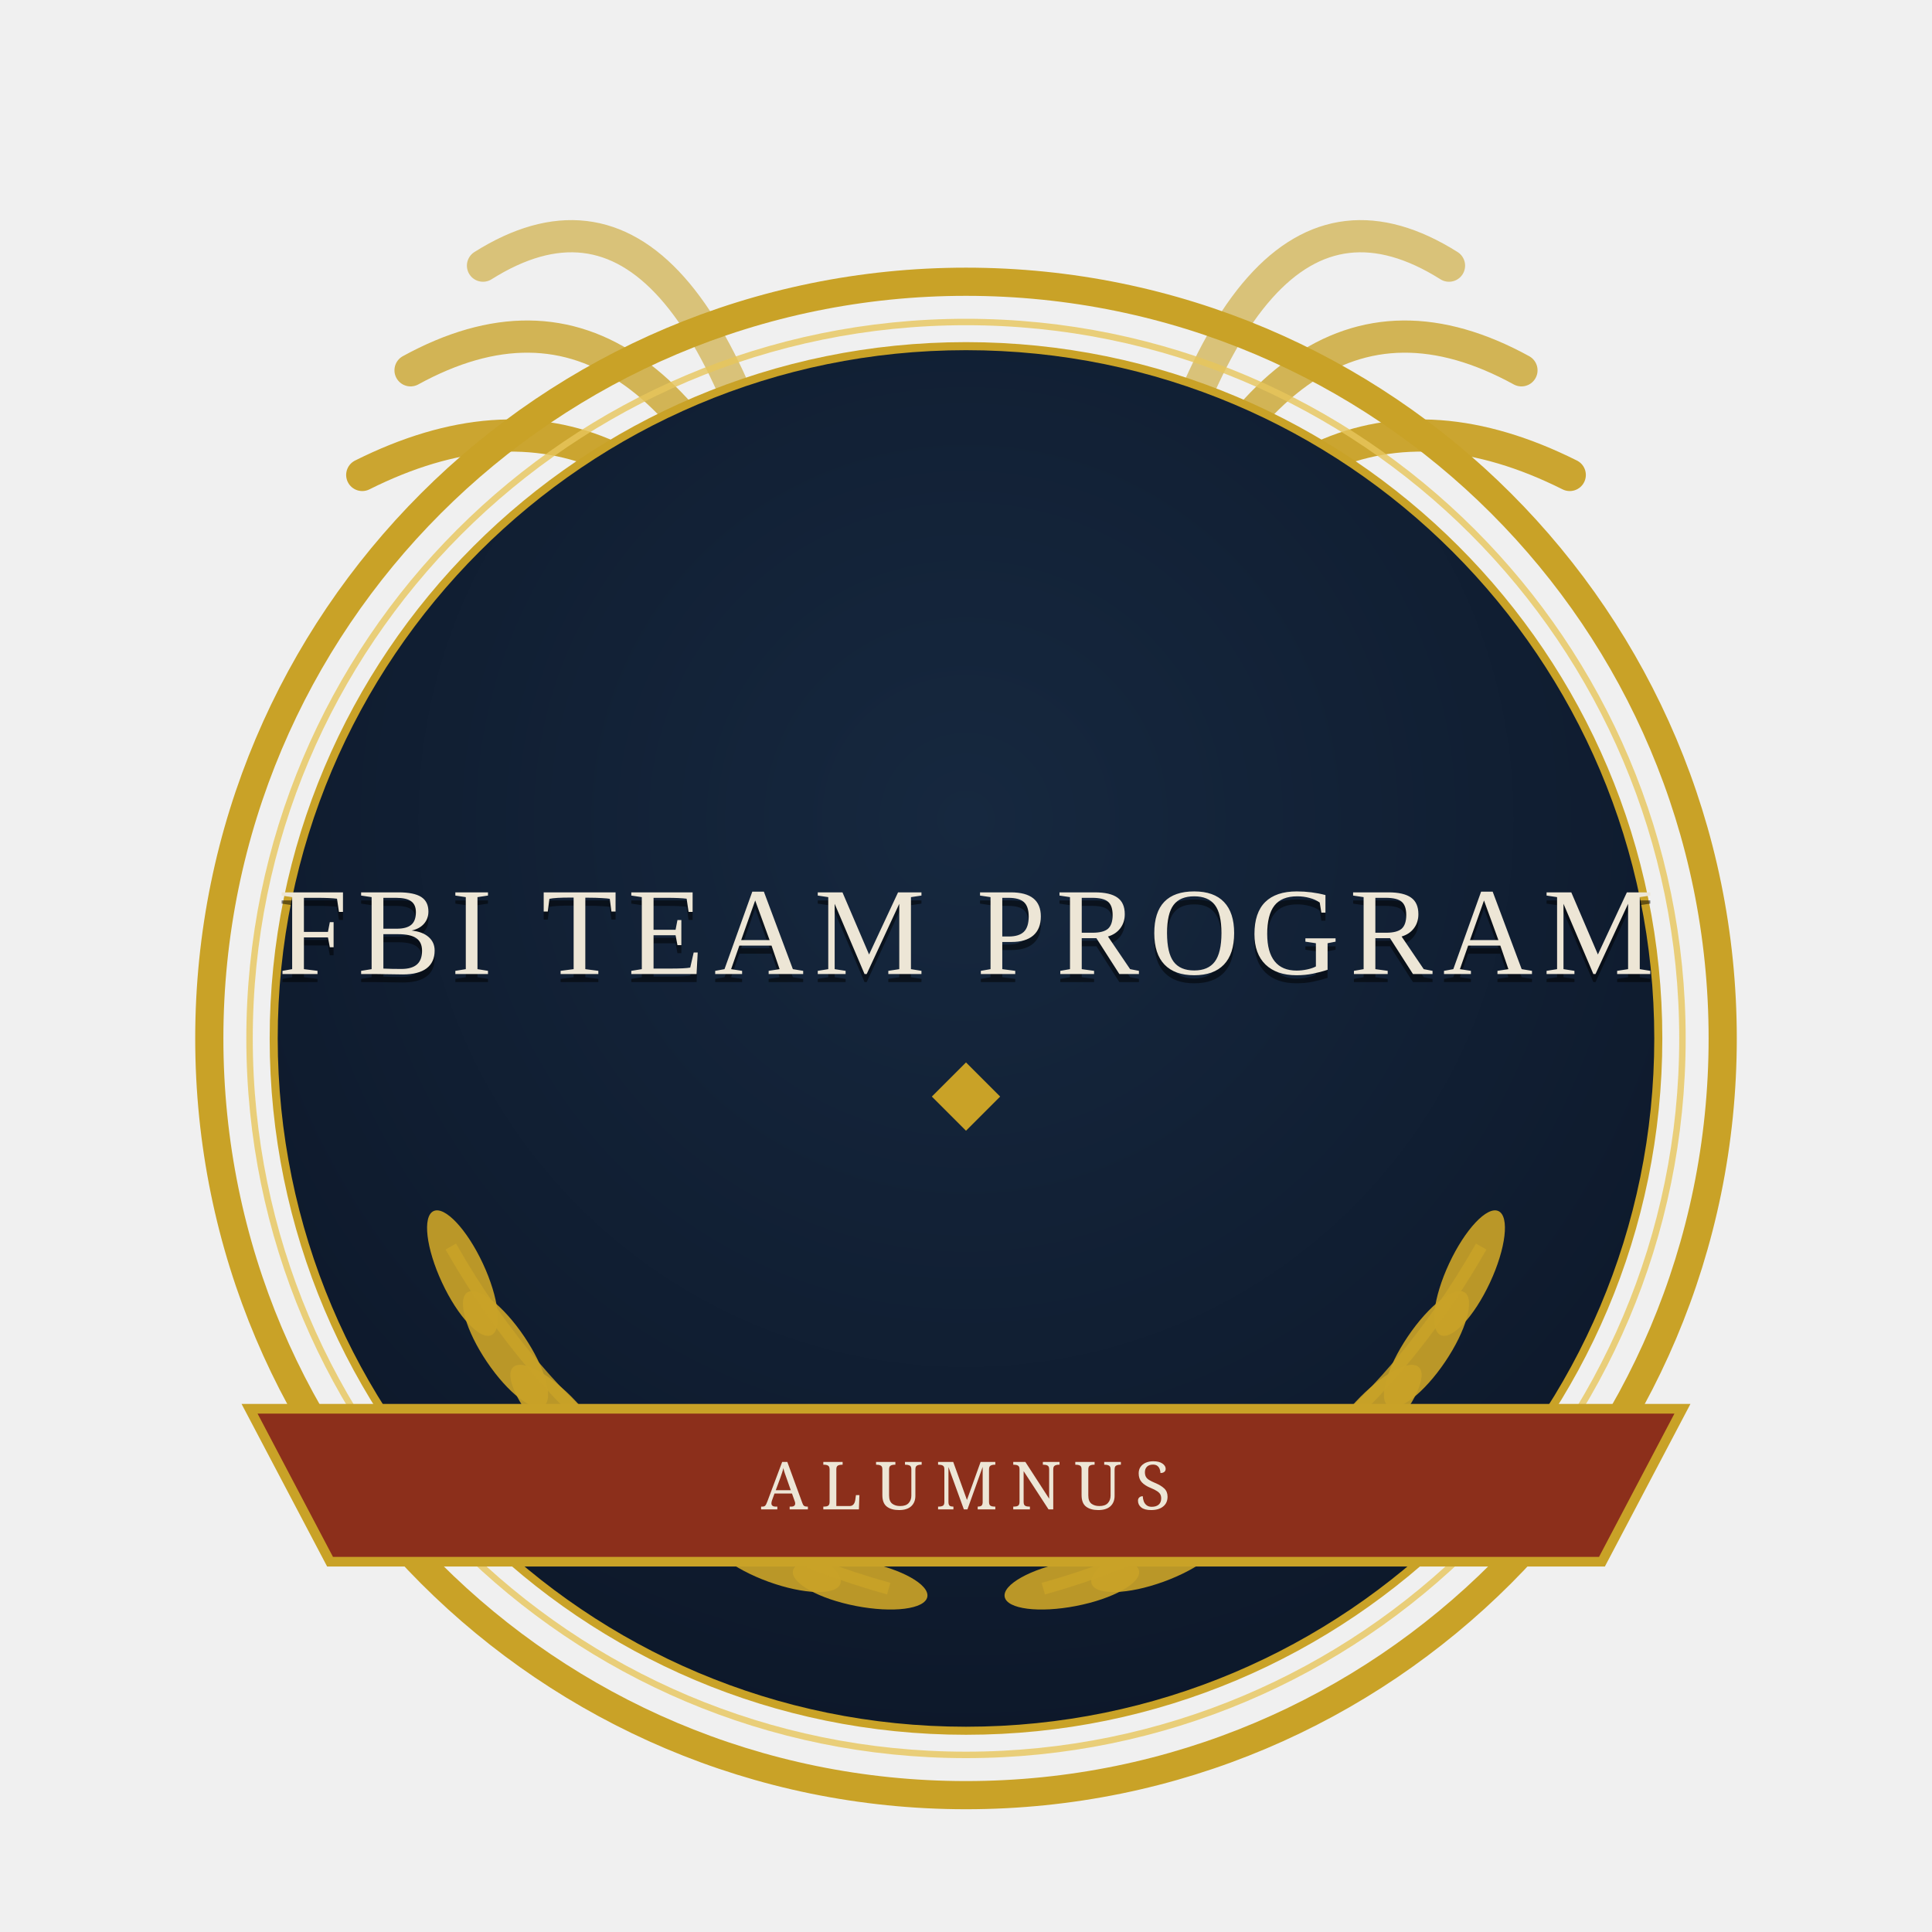
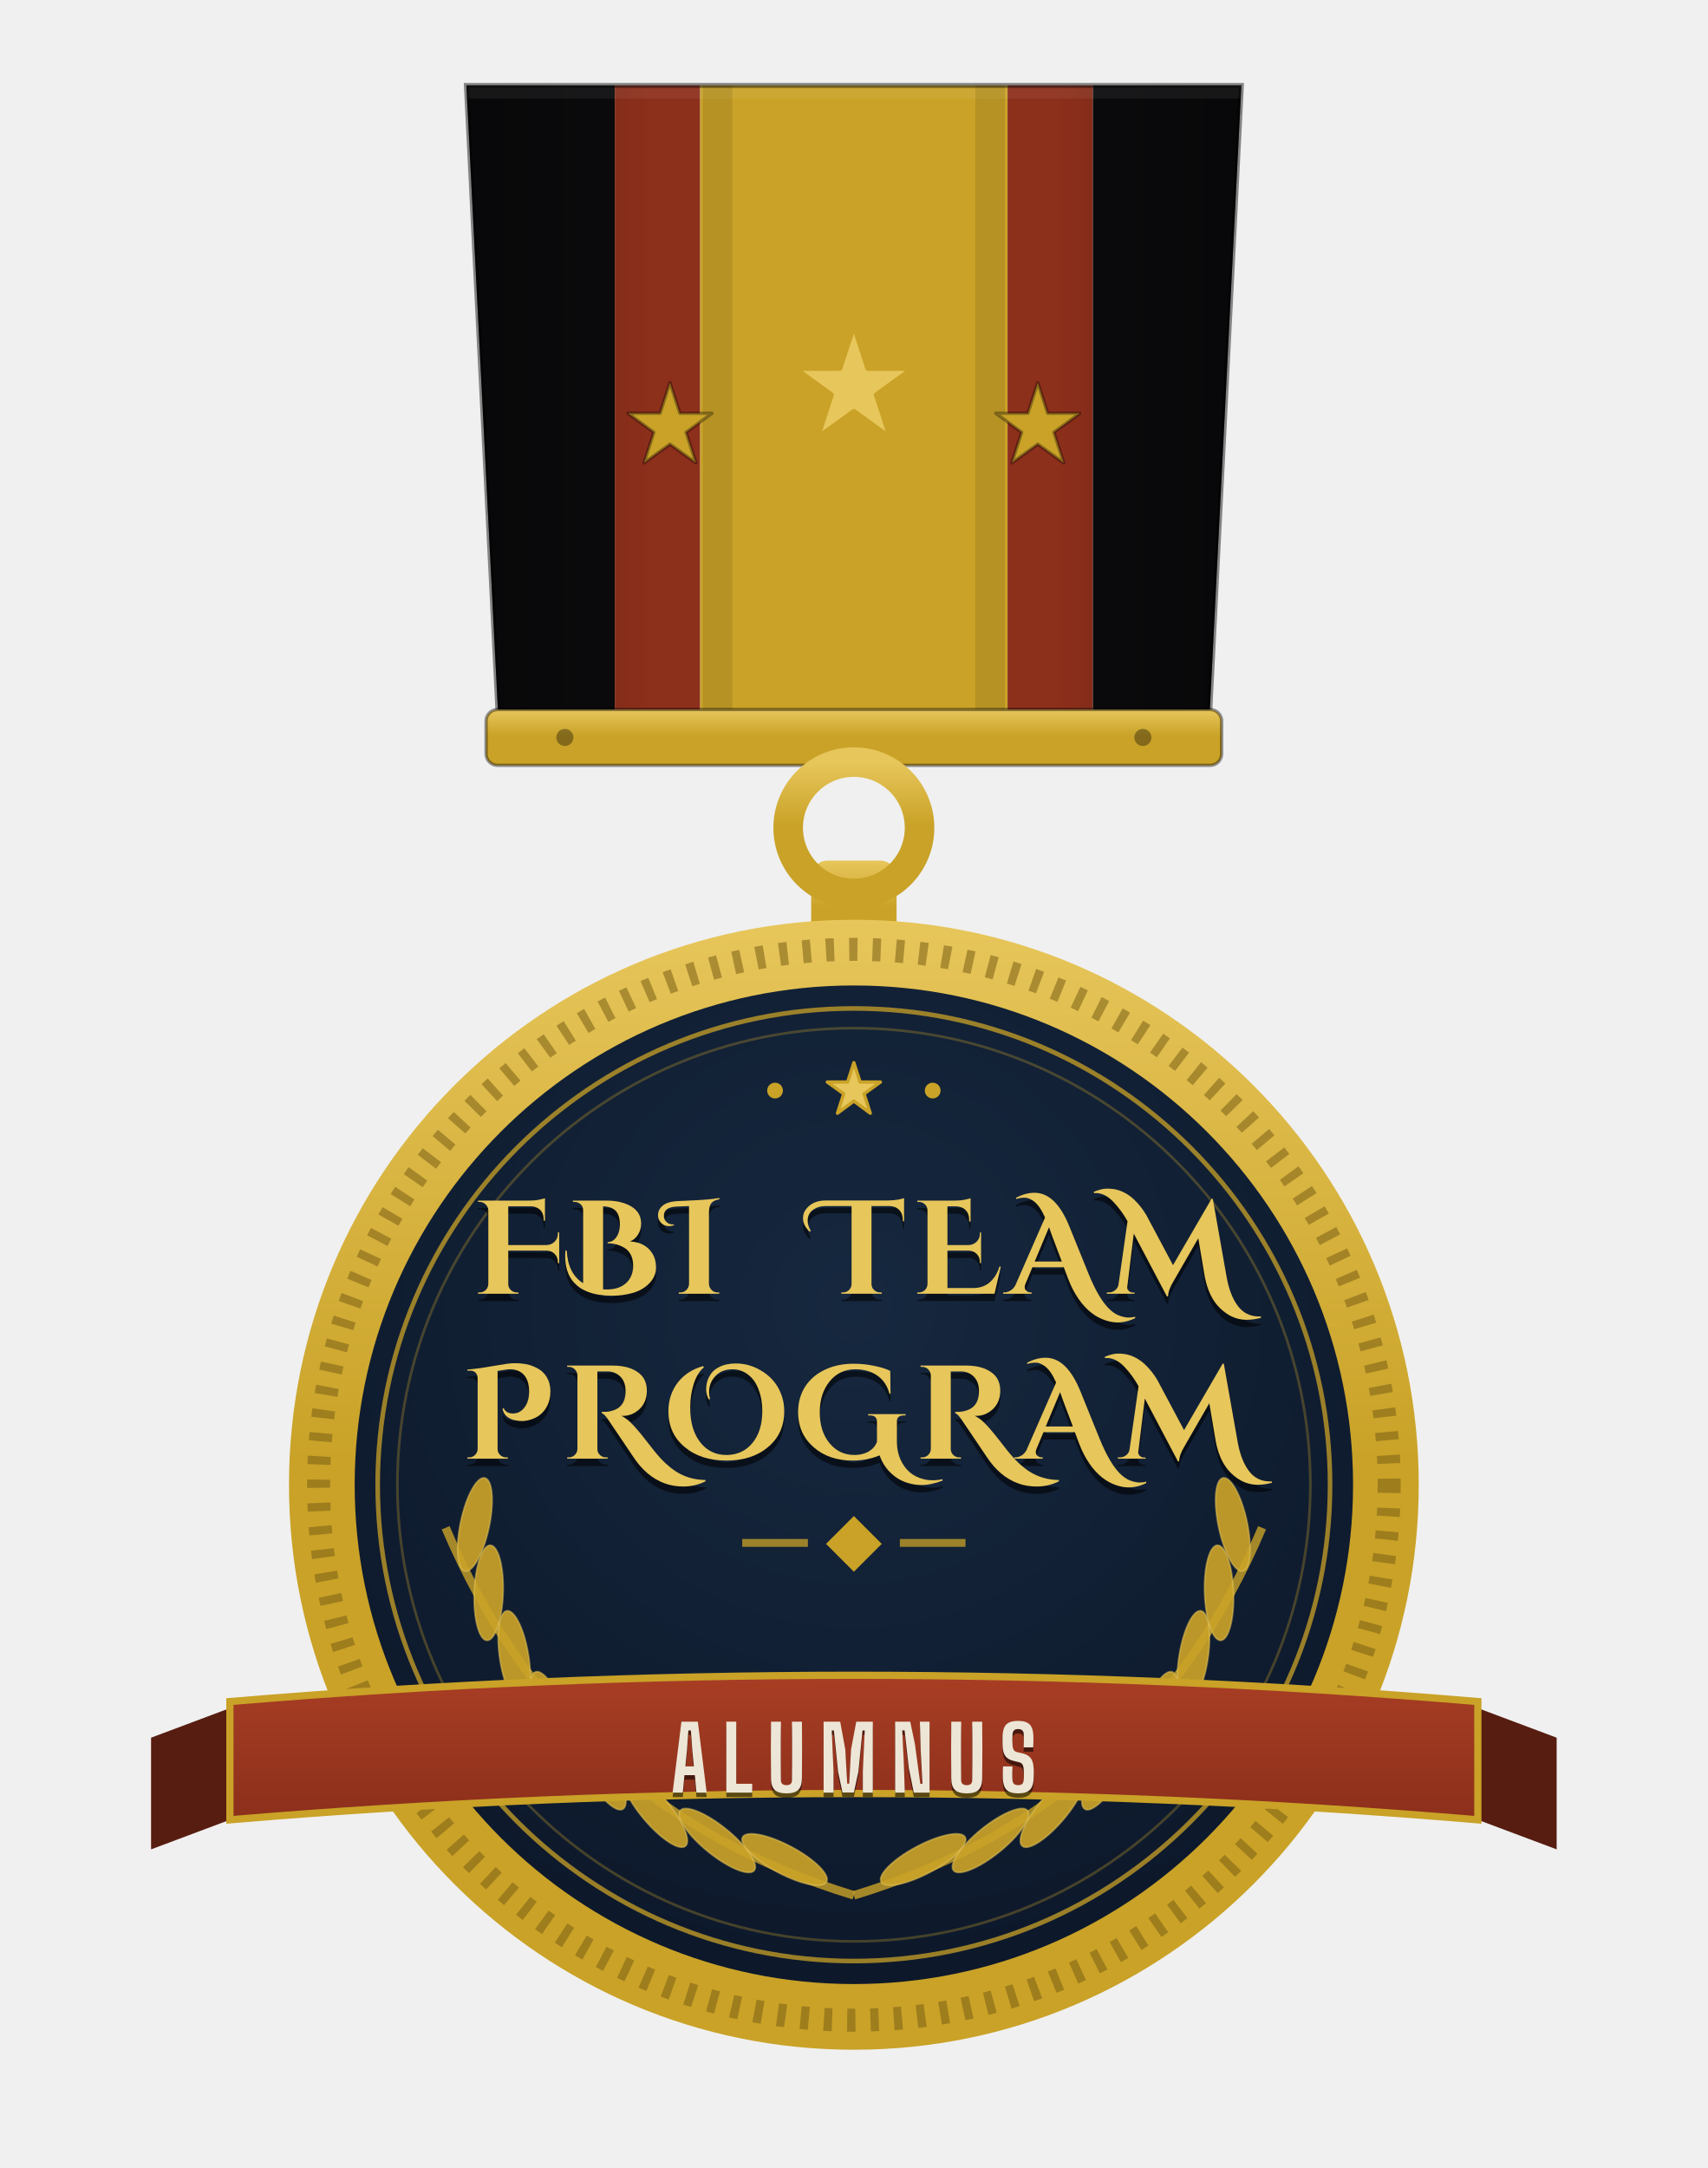
- <svg xmlns="http://www.w3.org/2000/svg" viewBox="0 0 480 480" role="img" aria-label="FBI TEAM Program">
+ <svg xmlns="http://www.w3.org/2000/svg" xmlns:xlink="http://www.w3.org/1999/xlink" width="520" height="660" viewBox="0 0 520 660" role="img" aria-label="FBI TEAM Program Alumnus">
  <defs>
-     <radialGradient id="en" cx="50%" cy="34%" r="80%">
-       <stop offset="0%" stop-color="#16283f" />
+     <radialGradient id="shadowguard-ai-fbi-team-en" cx="50%" cy="32%" r="82%">
+       <stop offset="0%" stop-color="#16283F" />
      <stop offset="100%" stop-color="#0B1526" />
    </radialGradient>
+     <linearGradient id="shadowguard-ai-fbi-team-gold" x1="0" y1="0" x2="0" y2="1">
+       <stop offset="0%" stop-color="#E7C65B" />
+       <stop offset="48%" stop-color="#C9A227" />
+       <stop offset="100%" stop-color="#C9A227" />
+     </linearGradient>
+     <linearGradient id="shadowguard-ai-fbi-team-shade" x1="0" y1="0" x2="1" y2="0">
+       <stop offset="0%" stop-color="#000" stop-opacity="0.34" />
+       <stop offset="26%" stop-color="#000" stop-opacity="0" />
+       <stop offset="74%" stop-color="#000" stop-opacity="0" />
+       <stop offset="100%" stop-color="#000" stop-opacity="0.34" />
+     </linearGradient>
+     <linearGradient id="shadowguard-ai-fbi-team-band" x1="0" y1="0" x2="0" y2="1">
+       <stop offset="0%" stop-color="#A83E24" />
+       <stop offset="100%" stop-color="#8C2F1B" />
+     </linearGradient>
+     <clipPath id="shadowguard-ai-fbi-team-drape">
+       <polygon points="142,26 378,26 368,224 152,224" />
+     </clipPath>
+     <path id="gn65" d="M966 -183Q857 -238 745 -201Q626 -163 540 -39Q494 27 461 114L429 199H193L140 73Q135 60 135 52Q135 44 138 34Q142 25 154 18Q165 10 179 10H187V0H-27V10H-18Q5 10 28 24Q50 37 65 64L288 573Q249 661 205 694Q168 722 134 722Q101 722 72 712L70 722Q142 759 208 759Q290 759 355 695Q419 632 468 513L613 155Q695 -48 781 -124Q816 -155 853 -167Q890 -179 916 -179Q941 -179 965 -173ZM210 242H414L344 427Q339 441 330 466Q321 490 318 500Z" />
+     <path id="gn66" d="M566 528Q566 481 542 444Q519 407 482 393Q598 387 651 302Q678 259 678 196Q678 133 630 81Q581 29 506 7Q431 -15 348 -15Q141 -15 52 95Q-5 165 -5 284Q-5 304 -3 324L7 325Q14 153 130 79V628Q129 665 97 682Q83 690 66 690H53V700H307Q418 700 492 656Q566 611 566 528ZM308 32Q401 32 454 81Q506 130 506 210Q506 260 488 294Q469 329 439 346Q384 379 314 379V388Q346 388 368 411Q406 451 406 520Q406 589 376 622Q345 655 280 657V33Q294 32 308 32Z" />
+     <path id="gn69" d="M55 10Q81 10 100 28Q118 47 119 73V630Q116 665 86 682Q71 690 55 690H42V700H323Q367 700 400 707Q433 714 443 718V543H432V555Q433 600 406 628Q380 655 335 657H269V366H428Q465 367 489 392Q513 416 513 452V461H522V230H513V238Q513 275 489 299Q465 323 429 324H269V43H464Q537 43 586 85Q636 127 660 204H670L623 0H42V10Z" />
+     <path id="gn70" d="M269 324V73Q269 47 288 28Q307 10 333 10H345L346 0H42V10H55Q81 10 100 28Q118 47 119 73V630Q117 655 98 672Q80 690 55 690H42V700H425Q469 700 502 707Q535 714 545 718V549H535V559Q535 619 490 644Q469 656 440 657H269V366H557Q594 367 618 392Q642 416 642 452V461H652V230H642V238Q642 275 618 299Q595 323 559 324Z" />
+     <path id="gn71" d="M955 -198Q930 -198 906 -194Q809 -179 741 -120Q673 -62 643 25Q549 -14 440 -14Q260 -14 145 88Q30 190 30 350Q30 457 82 540Q135 623 230 668Q325 714 447 714Q527 714 602 698Q677 683 723 660L725 488H717Q693 579 624 626Q556 672 460 672Q342 672 268 582Q193 491 193 348Q193 206 266 117Q339 28 454 28Q516 28 562 55Q607 82 623 127V279Q623 301 610 313Q597 325 573 325H557V335H838V325H823Q798 325 785 313Q772 301 773 280V121Q774 55 798 -2Q851 -124 974 -154Q1007 -162 1042 -162Q1078 -162 1115 -154L1117 -164Q1031 -198 955 -198Z" />
+     <path id="gn73" d="M404 10H417V0H113V10H126Q152 10 170 28Q189 47 190 73V659L95 655Q1 651 1 585Q1 558 20 540Q38 521 71 521Q74 521 77 521V515Q57 508 43 508Q-2 508 -26 540Q-43 562 -43 590Q-43 634 -8 662Q26 691 98 696Q111 697 182 700Q344 706 417 720L419 710Q376 703 358 681Q341 659 340 616V73Q341 47 360 28Q378 10 404 10Z" />
+     <path id="gn77" d="M-96 766Q-39 790 3 790Q45 790 77 782Q109 774 142 756Q176 737 205 710Q261 657 300 590L500 215L790 714H799L903 126Q927 -10 986 -90Q1045 -171 1148 -171Q1155 -171 1161 -171V-181Q1106 -196 1053 -196Q945 -196 856 -111Q770 -30 739 126L690 417L502 91Q464 28 463 -20H454L205 452L156 52Q153 29 176 15Q185 9 195 9H211V0H2V10H18Q44 10 64 26Q85 41 90 68L158 545Q113 625 55 687Q-10 757 -81 757Q-88 757 -94 756Z" />
+     <path id="gn79" d="M332 447Q314 485 314 520Q314 554 323 584Q332 613 353 642Q374 670 412 689Q464 716 537 716Q633 716 719 667Q832 603 876 490Q901 428 901 357Q901 190 780 88Q660 -14 466 -14Q273 -14 152 88Q30 190 30 356Q30 480 100 572Q171 663 291 696L297 687Q246 644 220 561Q194 478 194 382Q194 220 269 124Q344 28 466 28Q587 28 662 118Q736 209 736 358Q736 448 708 520Q681 593 629 632Q577 672 513 672Q442 672 398 635Q336 582 336 500Q336 474 343 447Z" />
+     <path id="gn80" d="M318 380Q335 340 388 340Q448 340 484 400Q509 441 509 504Q509 597 460 640Q423 672 366 672Q353 672 339 670L272 660V73Q272 46 291 28Q310 10 336 10H349V0H45V10H58Q84 10 102 28Q121 46 122 73V606Q121 632 106 647Q92 662 64 662Q57 662 46 661L44 670Q129 677 222 694Q316 710 346 714Q375 718 406 718Q436 718 479 712Q522 705 567 682Q612 660 640 616Q669 568 669 508Q669 447 647 401Q605 313 503 289Q478 283 456 283Q433 283 413 287Q372 293 344 315Q316 337 309 376Z" />
+     <path id="gn82" d="M1085 -170Q1007 -209 919 -209Q841 -209 777 -185Q639 -134 542 14Q517 50 449 152Q381 254 361 282Q326 337 305 342V352Q306 352 308 352Q309 352 311 352Q313 352 315 352Q317 352 320 352Q323 352 325 352Q376 352 419 375Q484 411 484 508Q484 579 444 618Q404 656 348 656H272V73Q272 47 291 28Q310 10 336 10H349V0H45V10H58Q83 10 102 28Q121 46 122 72V627Q121 653 102 672Q84 690 58 690H45V700H388Q517 700 588 641Q644 595 644 511Q644 427 590 374Q535 322 465 322Q459 322 452 323Q493 301 520 274Q548 247 568 223Q589 199 604 180Q618 162 642 132Q666 101 692 68Q718 35 750 0Q781 -34 820 -65Q858 -96 898 -116Q983 -159 1085 -160Z" />
+     <path id="gn84" d="M-25 467Q-74 514 -74 568Q-74 610 -47 641Q4 701 96 701H567Q611 702 644 708Q677 715 686 719V545H676V557Q676 602 649 630Q622 658 576 659H441V72Q443 36 474 18Q488 10 505 10H518V0H214V10H227Q253 10 272 28Q290 46 291 71V659H96Q55 659 24 644Q-39 614 -39 550Q-39 512 -15 472Z" />
+     <path id="gs65" d="M31 0 230 1600H600L799 0H569L532 393H298L261 0ZM319 592H511L476 944L443 1401H387L354 943Z" />
+     <path id="gs76" d="M92 0V1600H316V199H676V0Z" />
+     <path id="gs77" d="M92 0V1600H466L581 972L625 202H670L711 972L829 1600H1202V0H977V480L1020 1401H970L876 467L775 3H518L419 467L324 1401H276L316 480V0Z" />
+     <path id="gs78" d="M92 0V1600H432L538 1092L659 199H708L667 968L650 1600H868V0H512L401 547L305 1402H252L290 607L309 0Z" />
+     <path id="gs83" d="M416 -17Q233 -17 154 62Q76 140 69 322Q68 368 68 412Q67 456 69 500Q71 545 74 590H286Q282 510 282 432Q281 353 286 283Q290 225 321 196Q352 168 416 168Q478 168 506 196Q534 225 540 283Q543 327 544 365Q545 403 544 442Q543 482 540 529Q536 586 516 628Q495 669 443 682L306 717Q214 741 162 786Q111 831 88 900Q66 970 63 1067Q62 1120 62 1174Q63 1227 64 1280Q68 1401 104 1475Q139 1549 214 1583Q290 1617 416 1617Q592 1617 672 1539Q751 1461 758 1279Q760 1231 759 1160Q758 1090 755 1021H539Q542 1095 543 1170Q544 1245 541 1319Q539 1376 507 1404Q475 1433 415 1433Q351 1433 322 1404Q293 1376 288 1319Q283 1256 283 1193Q283 1130 288 1067Q292 1004 313 966Q334 928 389 914L512 885Q608 862 662 815Q716 768 739 697Q762 626 765 529Q767 489 767 456Q767 423 766 391Q765 359 764 322Q757 140 678 62Q599 -17 416 -17Z" />
+     <path id="gs85" d="M427 -17Q241 -17 160 61Q80 139 78 320Q74 639 74 960Q74 1282 78 1600H302Q299 1388 298 1164Q297 940 298 716Q299 493 301 281Q301 224 333 196Q365 168 427 168Q489 168 520 196Q550 224 550 281Q552 493 554 716Q555 940 554 1164Q554 1388 550 1600H775Q779 1282 779 960Q779 639 775 320Q772 139 692 61Q612 -17 427 -17Z" />
  </defs>
-   <path d="M 200 168 Q 158 84 90 118" stroke="#C9A227" stroke-width="8" stroke-linecap="round" fill="none" opacity="0.95" />
-   <path d="M 200 162 Q 164 58 102 92" stroke="#C9A227" stroke-width="8" stroke-linecap="round" fill="none" opacity="0.77" />
-   <path d="M 200 156 Q 174 32 120 66" stroke="#C9A227" stroke-width="8" stroke-linecap="round" fill="none" opacity="0.59" />
-   <path d="M 280 168 Q 322 84 390 118" stroke="#C9A227" stroke-width="8" stroke-linecap="round" fill="none" opacity="0.95" />
-   <path d="M 280 162 Q 316 58 378 92" stroke="#C9A227" stroke-width="8" stroke-linecap="round" fill="none" opacity="0.77" />
-   <path d="M 280 156 Q 306 32 360 66" stroke="#C9A227" stroke-width="8" stroke-linecap="round" fill="none" opacity="0.59" />
-   <circle cx="240" cy="258" r="188" fill="none" stroke="#C9A227" stroke-width="7" />
-   <circle cx="240" cy="258" r="178" fill="none" stroke="#E7C65B" stroke-width="1.6" opacity="0.8" />
-   <circle cx="240" cy="258" r="172" fill="url(#en)" stroke="#C9A227" stroke-width="2" />
-   <ellipse cx="114.9" cy="316.3" rx="17" ry="5.6" fill="#C9A227" opacity="0.92" transform="rotate(425 114.9 316.3)" />
-   <ellipse cx="125.6" cy="335.2" rx="17" ry="5.6" fill="#C9A227" opacity="0.92" transform="rotate(416 125.6 335.2)" />
-   <ellipse cx="139.1" cy="352.1" rx="17" ry="5.6" fill="#C9A227" opacity="0.92" transform="rotate(407 139.1 352.1)" />
-   <ellipse cx="155.0" cy="366.7" rx="17" ry="5.6" fill="#C9A227" opacity="0.92" transform="rotate(398 155.0 366.7)" />
-   <ellipse cx="173.1" cy="378.7" rx="17" ry="5.6" fill="#C9A227" opacity="0.92" transform="rotate(389 173.1 378.7)" />
-   <ellipse cx="192.8" cy="387.7" rx="17" ry="5.6" fill="#C9A227" opacity="0.92" transform="rotate(380 192.8 387.7)" />
-   <ellipse cx="213.7" cy="393.5" rx="17" ry="5.6" fill="#C9A227" opacity="0.92" transform="rotate(371 213.7 393.5)" />
-   <path d="M 112.0 309.7 Q 148.9 374.6 220.8 394.7" stroke="#C9A227" stroke-width="3" fill="none" opacity="0.85" />
-   <ellipse cx="365.1" cy="316.3" rx="17" ry="5.6" fill="#C9A227" opacity="0.92" transform="rotate(115 365.1 316.3)" />
-   <ellipse cx="354.4" cy="335.2" rx="17" ry="5.6" fill="#C9A227" opacity="0.92" transform="rotate(124 354.4 335.2)" />
-   <ellipse cx="340.9" cy="352.1" rx="17" ry="5.6" fill="#C9A227" opacity="0.92" transform="rotate(133 340.9 352.1)" />
-   <ellipse cx="325.0" cy="366.7" rx="17" ry="5.6" fill="#C9A227" opacity="0.92" transform="rotate(142 325.0 366.7)" />
-   <ellipse cx="306.9" cy="378.7" rx="17" ry="5.6" fill="#C9A227" opacity="0.92" transform="rotate(151 306.9 378.7)" />
-   <ellipse cx="287.2" cy="387.7" rx="17" ry="5.6" fill="#C9A227" opacity="0.92" transform="rotate(160 287.2 387.7)" />
-   <ellipse cx="266.3" cy="393.5" rx="17" ry="5.6" fill="#C9A227" opacity="0.92" transform="rotate(169 266.3 393.5)" />
-   <path d="M 368.0 309.7 Q 331.1 374.6 259.2 394.7" stroke="#C9A227" stroke-width="3" fill="none" opacity="0.85" />
-   <text x="240" y="244" text-anchor="middle" font-family="Georgia, 'Times New Roman', serif" font-size="31" letter-spacing="2.5" fill="#000000" opacity="0.5">FBI TEAM PROGRAM</text>
-   <text x="240" y="242" text-anchor="middle" font-family="Georgia, 'Times New Roman', serif" font-size="31" letter-spacing="2.5" fill="#EDE6D6" opacity="1">FBI TEAM PROGRAM</text>
-   <rect x="234" y="266.44" width="12" height="12" fill="#C9A227" transform="rotate(45 240 272.44)" />
-   <polygon points="62,350 418,350 398,388 82,388" fill="#8C2F1B" stroke="#C9A227" stroke-width="2.4" />
-   <text x="240" y="375" text-anchor="middle" font-family="Georgia, serif" font-size="16.5" letter-spacing="3.2" fill="#EDE6D6">ALUMNUS</text>
+   <g clip-path="url(#shadowguard-ai-fbi-team-drape)">
+     <rect x="130.0" y="20" width="57.2" height="212" fill="#0B0B0D" />
+     <rect x="187.2" y="20" width="26.0" height="212" fill="#8C2F1B" />
+     <rect x="213.2" y="20" width="93.6" height="212" fill="#C9A227" />
+     <rect x="306.8" y="20" width="26.0" height="212" fill="#8C2F1B" />
+     <rect x="332.8" y="20" width="57.2" height="212" fill="#0B0B0D" />
+     <rect x="130" y="20" width="260" height="212" fill="url(#shadowguard-ai-fbi-team-shade)" />
+     <rect x="214" y="20" width="9" height="212" fill="#000" opacity="0.10" />
+     <rect x="297" y="20" width="9" height="212" fill="#000" opacity="0.10" />
+     <rect x="130" y="20" width="260" height="10" fill="#FFF" opacity="0.06" />
+   </g>
+   <polygon points="142,26 378,26 368,224 152,224" fill="none" stroke="#000" stroke-opacity="0.45" stroke-width="1.5" />
+   <polygon points="260.0,99.0 264.3,112.1 278.1,112.1 266.9,120.2 271.2,133.4 260.0,125.3 248.8,133.4 253.1,120.2 241.9,112.1 255.7,112.1" fill="#E7C65B" stroke="#C9A227" stroke-width="1.6" stroke-linejoin="round" />
+   <polygon points="204.0,116.5 207.0,125.8 216.8,125.8 208.9,131.6 211.9,140.9 204.0,135.2 196.1,140.9 199.1,131.6 191.2,125.8 201.0,125.8" fill="#C9A227" stroke="#00000055" stroke-width="1.0" stroke-linejoin="round" />
+   <polygon points="316.0,116.5 319.0,125.8 328.8,125.8 320.9,131.6 323.9,140.9 316.0,135.2 308.1,140.9 311.1,131.6 303.2,125.8 313.0,125.8" fill="#C9A227" stroke="#00000055" stroke-width="1.0" stroke-linejoin="round" />
+   <rect x="148" y="216" width="224" height="17" rx="3.5" fill="url(#shadowguard-ai-fbi-team-gold)" stroke="#00000066" stroke-width="1" />
+   <circle cx="172" cy="224.5" r="2.6" fill="#000" opacity="0.35" />
+   <circle cx="348" cy="224.5" r="2.6" fill="#000" opacity="0.35" />
+   <rect x="247" y="262" width="26" height="30" rx="5" fill="url(#shadowguard-ai-fbi-team-gold)" />
+   <circle cx="260.0" cy="252" r="20" fill="none" stroke="url(#shadowguard-ai-fbi-team-gold)" stroke-width="9" />
+   <circle cx="260.0" cy="452.0" r="172.0" fill="url(#shadowguard-ai-fbi-team-gold)" />
+   <circle cx="260.0" cy="452.0" r="163.0" fill="none" stroke="#7A5E14" stroke-width="7" stroke-dasharray="2.5 4.6" opacity="0.55" />
+   <circle cx="260.0" cy="452.0" r="152.0" fill="url(#shadowguard-ai-fbi-team-en)" />
+   <circle cx="260.0" cy="452.0" r="145.0" fill="none" stroke="#C9A227" stroke-width="1.4" opacity="0.75" />
+   <circle cx="260.0" cy="452.0" r="139.0" fill="none" stroke="#C9A227" stroke-width="0.8" opacity="0.3" />
+   <path d="M 260.0 577.0 Q 171.7 550.1 135.7 465.1" stroke="#C9A227" stroke-width="2.6" fill="none" opacity="0.8" />
+   <ellipse cx="238.9" cy="566.1" rx="14.5" ry="4.4" transform="rotate(208 238.9 566.1)" fill="#C9A227" opacity="0.92" />
+   <ellipse cx="238.9" cy="566.1" rx="14.5" ry="4.4" transform="rotate(208 238.9 566.1)" fill="none" stroke="#E7C65B" stroke-width="0.5" opacity="0.5" />
+   <ellipse cx="218.4" cy="560.3" rx="14.5" ry="4.4" transform="rotate(219 218.4 560.3)" fill="#C9A227" opacity="0.92" />
+   <ellipse cx="218.4" cy="560.3" rx="14.5" ry="4.4" transform="rotate(219 218.4 560.3)" fill="none" stroke="#E7C65B" stroke-width="0.5" opacity="0.5" />
+   <ellipse cx="199.4" cy="550.9" rx="14.5" ry="4.4" transform="rotate(230 199.4 550.9)" fill="#C9A227" opacity="0.92" />
+   <ellipse cx="199.4" cy="550.9" rx="14.5" ry="4.4" transform="rotate(230 199.4 550.9)" fill="none" stroke="#E7C65B" stroke-width="0.5" opacity="0.5" />
+   <ellipse cx="182.4" cy="538.2" rx="14.5" ry="4.4" transform="rotate(240 182.4 538.2)" fill="#C9A227" opacity="0.92" />
+   <ellipse cx="182.4" cy="538.2" rx="14.5" ry="4.4" transform="rotate(240 182.4 538.2)" fill="none" stroke="#E7C65B" stroke-width="0.5" opacity="0.5" />
+   <ellipse cx="168.0" cy="522.6" rx="14.5" ry="4.4" transform="rotate(250 168.0 522.6)" fill="#C9A227" opacity="0.92" />
+   <ellipse cx="168.0" cy="522.6" rx="14.5" ry="4.4" transform="rotate(250 168.0 522.6)" fill="none" stroke="#E7C65B" stroke-width="0.5" opacity="0.5" />
+   <ellipse cx="156.6" cy="504.7" rx="14.5" ry="4.4" transform="rotate(261 156.6 504.7)" fill="#C9A227" opacity="0.92" />
+   <ellipse cx="156.6" cy="504.7" rx="14.5" ry="4.4" transform="rotate(261 156.6 504.7)" fill="none" stroke="#E7C65B" stroke-width="0.5" opacity="0.5" />
+   <ellipse cx="148.8" cy="484.9" rx="14.5" ry="4.4" transform="rotate(272 148.8 484.9)" fill="#C9A227" opacity="0.92" />
+   <ellipse cx="148.8" cy="484.9" rx="14.5" ry="4.4" transform="rotate(272 148.8 484.9)" fill="none" stroke="#E7C65B" stroke-width="0.5" opacity="0.5" />
+   <ellipse cx="144.6" cy="464.1" rx="14.5" ry="4.4" transform="rotate(282 144.6 464.1)" fill="#C9A227" opacity="0.92" />
+   <ellipse cx="144.6" cy="464.1" rx="14.5" ry="4.4" transform="rotate(282 144.6 464.1)" fill="none" stroke="#E7C65B" stroke-width="0.5" opacity="0.5" />
+   <path d="M 260.0 577.0 Q 348.3 550.1 384.3 465.1" stroke="#C9A227" stroke-width="2.6" fill="none" opacity="0.8" />
+   <ellipse cx="281.1" cy="566.1" rx="14.5" ry="4.4" transform="rotate(152 281.1 566.1)" fill="#C9A227" opacity="0.92" />
+   <ellipse cx="281.1" cy="566.1" rx="14.5" ry="4.4" transform="rotate(152 281.1 566.1)" fill="none" stroke="#E7C65B" stroke-width="0.5" opacity="0.5" />
+   <ellipse cx="301.6" cy="560.3" rx="14.5" ry="4.4" transform="rotate(141 301.6 560.3)" fill="#C9A227" opacity="0.92" />
+   <ellipse cx="301.6" cy="560.3" rx="14.5" ry="4.4" transform="rotate(141 301.6 560.3)" fill="none" stroke="#E7C65B" stroke-width="0.5" opacity="0.5" />
+   <ellipse cx="320.6" cy="550.9" rx="14.5" ry="4.4" transform="rotate(130 320.6 550.9)" fill="#C9A227" opacity="0.92" />
+   <ellipse cx="320.6" cy="550.9" rx="14.5" ry="4.4" transform="rotate(130 320.6 550.9)" fill="none" stroke="#E7C65B" stroke-width="0.5" opacity="0.5" />
+   <ellipse cx="337.6" cy="538.2" rx="14.5" ry="4.4" transform="rotate(120 337.6 538.2)" fill="#C9A227" opacity="0.92" />
+   <ellipse cx="337.6" cy="538.2" rx="14.5" ry="4.4" transform="rotate(120 337.6 538.2)" fill="none" stroke="#E7C65B" stroke-width="0.5" opacity="0.5" />
+   <ellipse cx="352.0" cy="522.6" rx="14.5" ry="4.4" transform="rotate(110 352.0 522.6)" fill="#C9A227" opacity="0.92" />
+   <ellipse cx="352.0" cy="522.6" rx="14.5" ry="4.4" transform="rotate(110 352.0 522.6)" fill="none" stroke="#E7C65B" stroke-width="0.5" opacity="0.5" />
+   <ellipse cx="363.4" cy="504.7" rx="14.5" ry="4.4" transform="rotate(99 363.4 504.7)" fill="#C9A227" opacity="0.92" />
+   <ellipse cx="363.4" cy="504.7" rx="14.5" ry="4.4" transform="rotate(99 363.4 504.7)" fill="none" stroke="#E7C65B" stroke-width="0.5" opacity="0.5" />
+   <ellipse cx="371.2" cy="484.9" rx="14.5" ry="4.4" transform="rotate(88 371.2 484.9)" fill="#C9A227" opacity="0.92" />
+   <ellipse cx="371.2" cy="484.9" rx="14.5" ry="4.4" transform="rotate(88 371.2 484.9)" fill="none" stroke="#E7C65B" stroke-width="0.5" opacity="0.5" />
+   <ellipse cx="375.4" cy="464.1" rx="14.5" ry="4.4" transform="rotate(78 375.4 464.1)" fill="#C9A227" opacity="0.92" />
+   <ellipse cx="375.4" cy="464.1" rx="14.5" ry="4.4" transform="rotate(78 375.4 464.1)" fill="none" stroke="#E7C65B" stroke-width="0.5" opacity="0.5" />
+   <polygon points="260.0,323.5 261.9,329.4 268.1,329.4 263.1,333.0 265.0,338.9 260.0,335.2 255.0,338.9 256.9,333.0 251.9,329.4 258.1,329.4" fill="#E7C65B" stroke="#C9A227" stroke-width="1.0" stroke-linejoin="round" />
+   <circle cx="236.0" cy="332.0" r="2.4" fill="#C9A227" />
+   <circle cx="284.0" cy="332.0" r="2.4" fill="#C9A227" />
+   <use href="#gn70" xlink:href="#gn70" transform="translate(143.87 396.08) scale(0.0405 -0.0405)" fill="#000000" opacity="0.55" />
+   <use href="#gn66" xlink:href="#gn66" transform="translate(172.30 396.08) scale(0.0405 -0.0405)" fill="#000000" opacity="0.55" />
+   <use href="#gn73" xlink:href="#gn73" transform="translate(202.11 396.08) scale(0.0405 -0.0405)" fill="#000000" opacity="0.55" />
+   <use href="#gn84" xlink:href="#gn84" transform="translate(247.51 396.08) scale(0.0405 -0.0405)" fill="#000000" opacity="0.55" />
+   <use href="#gn69" xlink:href="#gn69" transform="translate(277.60 396.08) scale(0.0405 -0.0405)" fill="#000000" opacity="0.55" />
+   <use href="#gn65" xlink:href="#gn65" transform="translate(306.55 396.08) scale(0.0405 -0.0405)" fill="#000000" opacity="0.55" />
+   <use href="#gn77" xlink:href="#gn77" transform="translate(336.93 396.08) scale(0.0405 -0.0405)" fill="#000000" opacity="0.55" />
+   <use href="#gn70" xlink:href="#gn70" transform="translate(143.87 393.85) scale(0.0405 -0.0405)" fill="#E7C65B" opacity="1.0" />
+   <use href="#gn66" xlink:href="#gn66" transform="translate(172.30 393.85) scale(0.0405 -0.0405)" fill="#E7C65B" opacity="1.0" />
+   <use href="#gn73" xlink:href="#gn73" transform="translate(202.11 393.85) scale(0.0405 -0.0405)" fill="#E7C65B" opacity="1.0" />
+   <use href="#gn84" xlink:href="#gn84" transform="translate(247.51 393.85) scale(0.0405 -0.0405)" fill="#E7C65B" opacity="1.0" />
+   <use href="#gn69" xlink:href="#gn69" transform="translate(277.60 393.85) scale(0.0405 -0.0405)" fill="#E7C65B" opacity="1.0" />
+   <use href="#gn65" xlink:href="#gn65" transform="translate(306.55 393.85) scale(0.0405 -0.0405)" fill="#E7C65B" opacity="1.0" />
+   <use href="#gn77" xlink:href="#gn77" transform="translate(336.93 393.85) scale(0.0405 -0.0405)" fill="#E7C65B" opacity="1.0" />
+   <use href="#gn80" xlink:href="#gn80" transform="translate(140.50 446.30) scale(0.0405 -0.0405)" fill="#000000" opacity="0.55" />
+   <use href="#gn82" xlink:href="#gn82" transform="translate(170.88 446.30) scale(0.0405 -0.0405)" fill="#000000" opacity="0.55" />
+   <use href="#gn79" xlink:href="#gn79" transform="translate(202.31 446.30) scale(0.0405 -0.0405)" fill="#000000" opacity="0.55" />
+   <use href="#gn71" xlink:href="#gn71" transform="translate(241.80 446.30) scale(0.0405 -0.0405)" fill="#000000" opacity="0.55" />
+   <use href="#gn82" xlink:href="#gn82" transform="translate(278.49 446.30) scale(0.0405 -0.0405)" fill="#000000" opacity="0.55" />
+   <use href="#gn65" xlink:href="#gn65" transform="translate(309.92 446.30) scale(0.0405 -0.0405)" fill="#000000" opacity="0.55" />
+   <use href="#gn77" xlink:href="#gn77" transform="translate(340.29 446.30) scale(0.0405 -0.0405)" fill="#000000" opacity="0.55" />
+   <use href="#gn80" xlink:href="#gn80" transform="translate(140.50 444.07) scale(0.0405 -0.0405)" fill="#E7C65B" opacity="1.0" />
+   <use href="#gn82" xlink:href="#gn82" transform="translate(170.88 444.07) scale(0.0405 -0.0405)" fill="#E7C65B" opacity="1.0" />
+   <use href="#gn79" xlink:href="#gn79" transform="translate(202.31 444.07) scale(0.0405 -0.0405)" fill="#E7C65B" opacity="1.0" />
+   <use href="#gn71" xlink:href="#gn71" transform="translate(241.80 444.07) scale(0.0405 -0.0405)" fill="#E7C65B" opacity="1.0" />
+   <use href="#gn82" xlink:href="#gn82" transform="translate(278.49 444.07) scale(0.0405 -0.0405)" fill="#E7C65B" opacity="1.0" />
+   <use href="#gn65" xlink:href="#gn65" transform="translate(309.92 444.07) scale(0.0405 -0.0405)" fill="#E7C65B" opacity="1.0" />
+   <use href="#gn77" xlink:href="#gn77" transform="translate(340.29 444.07) scale(0.0405 -0.0405)" fill="#E7C65B" opacity="1.0" />
+   <rect x="254.0" y="464.0" width="12" height="12" fill="#C9A227" transform="rotate(45 260.0 470.0)" />
+   <rect x="226.0" y="468.5" width="20" height="2.4" fill="#C9A227" opacity="0.75" />
+   <rect x="274.0" y="468.5" width="20" height="2.4" fill="#C9A227" opacity="0.75" />
+   <polygon points="70,520.0 70,554.0 46,563.0 46,529.0" fill="#571D10" />
+   <polygon points="450,520.0 450,554.0 474,563.0 474,529.0" fill="#571D10" />
+   <path d="M 70 518.0 Q 260.0 502.0 450 518.0 L 450 554.0 Q 260.0 538.0 70 554.0 Z" fill="url(#shadowguard-ai-fbi-team-band)" stroke="#C9A227" stroke-width="2.2" />
+   <use href="#gs65" xlink:href="#gs65" transform="translate(204.39 547.07) scale(0.0135 -0.0135)" fill="#000000" opacity="0.55" />
+   <use href="#gs76" xlink:href="#gs76" transform="translate(219.92 547.07) scale(0.0135 -0.0135)" fill="#000000" opacity="0.55" />
+   <use href="#gs85" xlink:href="#gs85" transform="translate(233.72 547.07) scale(0.0135 -0.0135)" fill="#000000" opacity="0.55" />
+   <use href="#gs77" xlink:href="#gs77" transform="translate(249.54 547.07) scale(0.0135 -0.0135)" fill="#000000" opacity="0.55" />
+   <use href="#gs78" xlink:href="#gs78" transform="translate(271.33 547.07) scale(0.0135 -0.0135)" fill="#000000" opacity="0.55" />
+   <use href="#gs85" xlink:href="#gs85" transform="translate(288.61 547.07) scale(0.0135 -0.0135)" fill="#000000" opacity="0.55" />
+   <use href="#gs83" xlink:href="#gs83" transform="translate(304.43 547.07) scale(0.0135 -0.0135)" fill="#000000" opacity="0.55" />
+   <use href="#gs65" xlink:href="#gs65" transform="translate(204.39 545.72) scale(0.0135 -0.0135)" fill="#EDE6D6" opacity="1.0" />
+   <use href="#gs76" xlink:href="#gs76" transform="translate(219.92 545.72) scale(0.0135 -0.0135)" fill="#EDE6D6" opacity="1.0" />
+   <use href="#gs85" xlink:href="#gs85" transform="translate(233.72 545.72) scale(0.0135 -0.0135)" fill="#EDE6D6" opacity="1.0" />
+   <use href="#gs77" xlink:href="#gs77" transform="translate(249.54 545.72) scale(0.0135 -0.0135)" fill="#EDE6D6" opacity="1.0" />
+   <use href="#gs78" xlink:href="#gs78" transform="translate(271.33 545.72) scale(0.0135 -0.0135)" fill="#EDE6D6" opacity="1.0" />
+   <use href="#gs85" xlink:href="#gs85" transform="translate(288.61 545.72) scale(0.0135 -0.0135)" fill="#EDE6D6" opacity="1.0" />
+   <use href="#gs83" xlink:href="#gs83" transform="translate(304.43 545.72) scale(0.0135 -0.0135)" fill="#EDE6D6" opacity="1.0" />
</svg>
